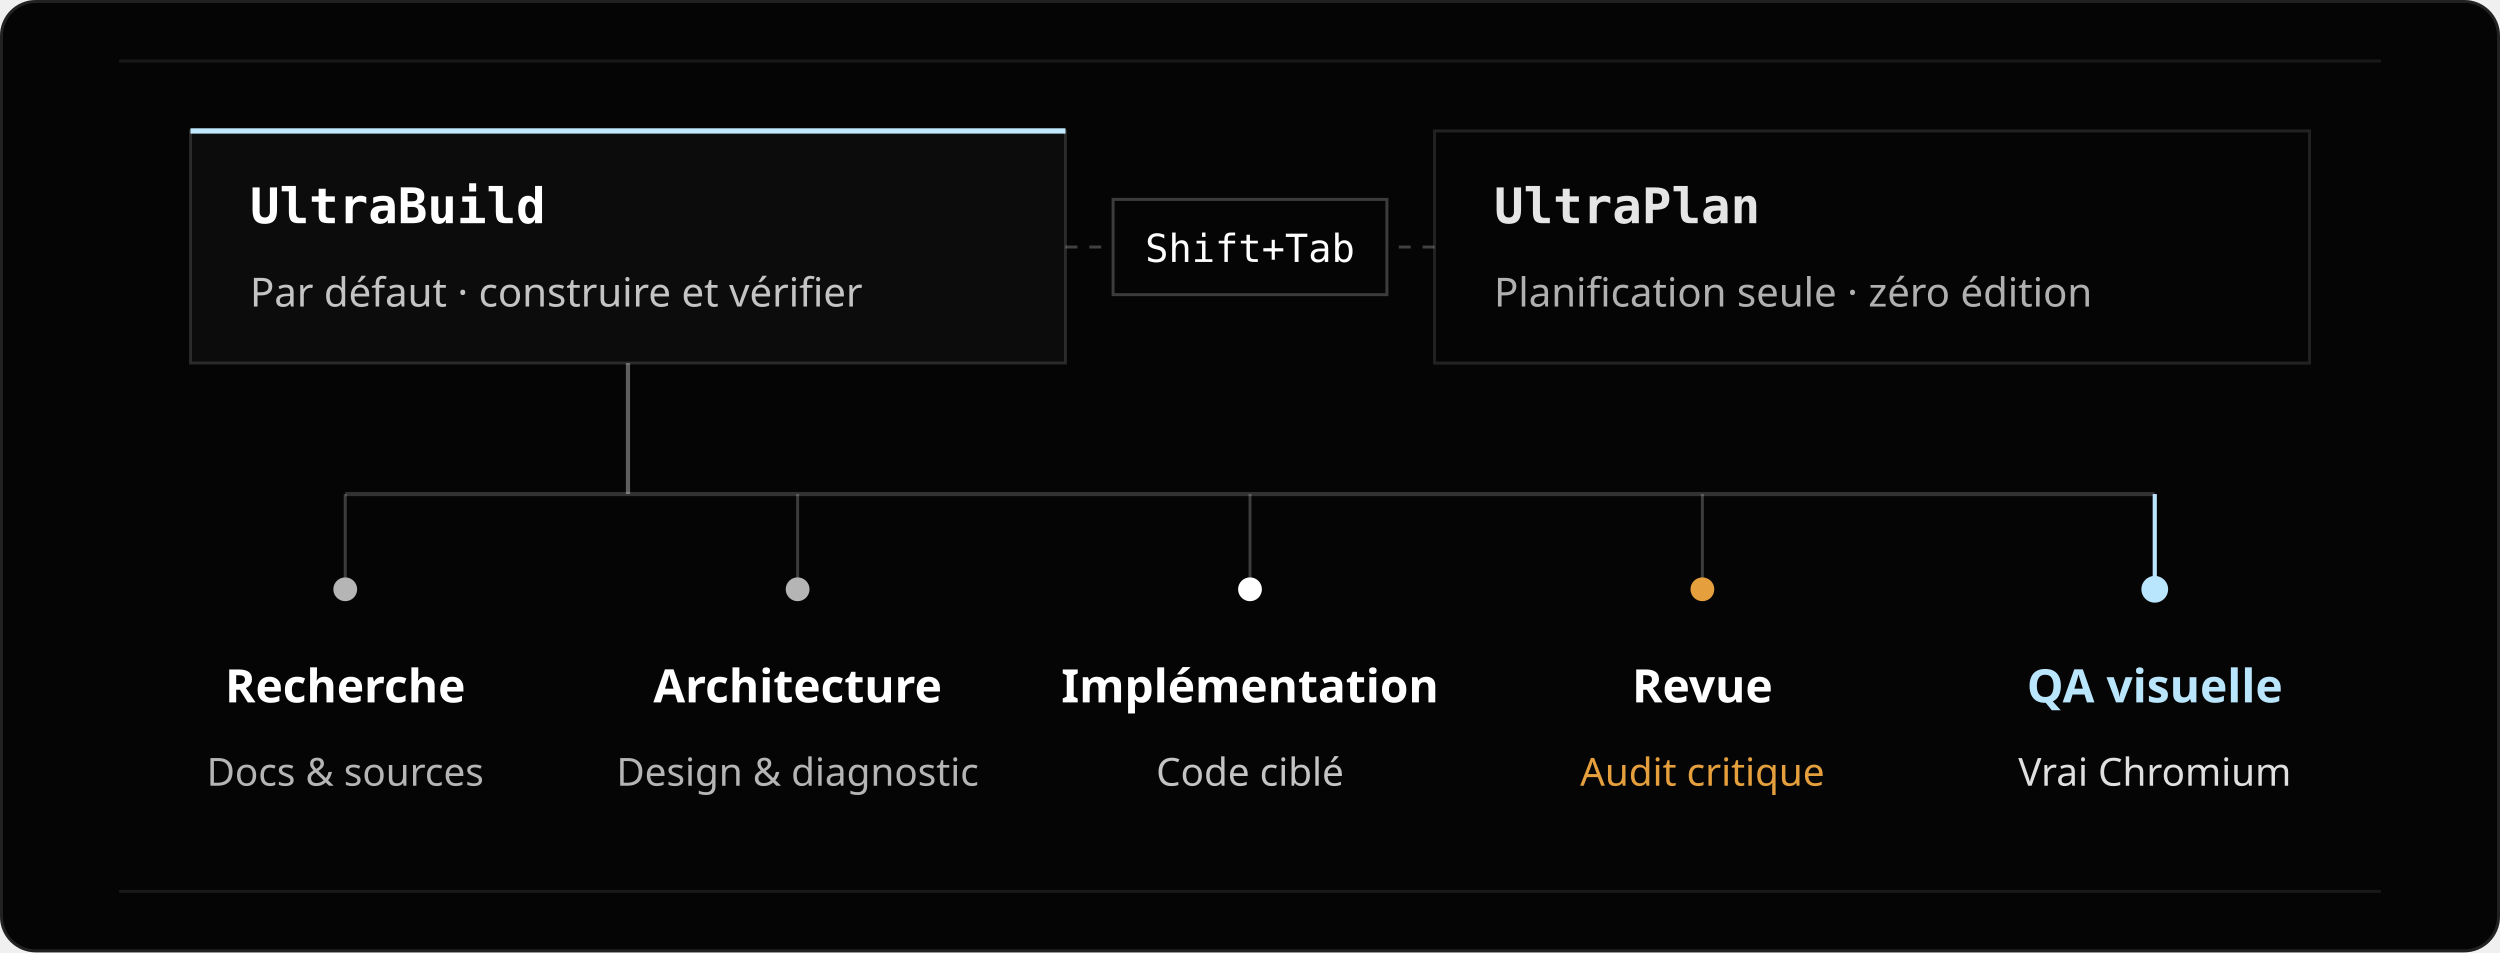
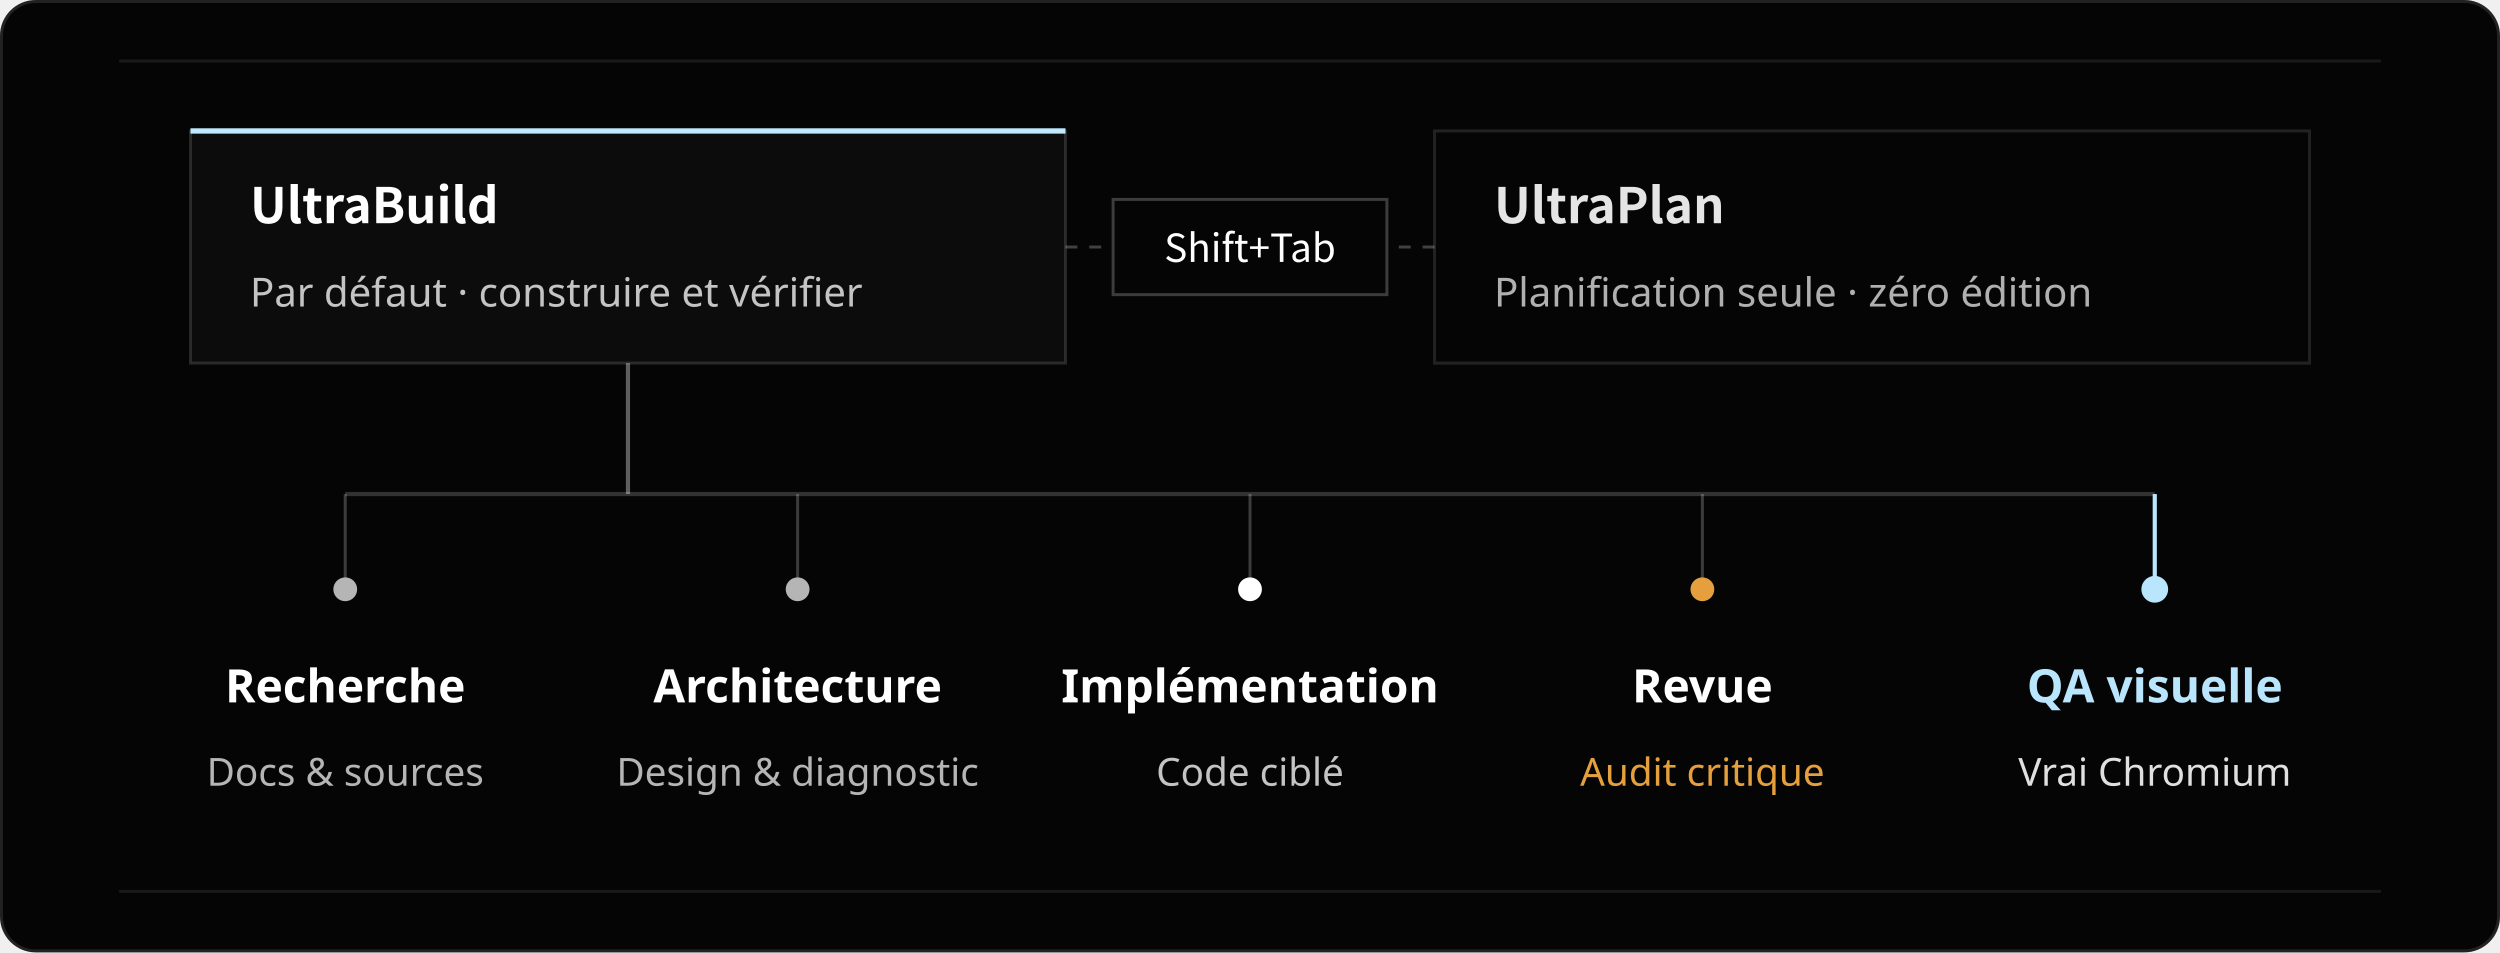
<svg xmlns="http://www.w3.org/2000/svg" viewBox="0 0 840 320" fill="none" direction="ltr" role="img" aria-label="Deux rôles principaux UltraBuild et UltraPlan et 5 spécialistes">
  <rect width="840" height="320" rx="12" fill="#050505" />
  <rect x="0.5" y="0.5" width="839" height="319" rx="11.5" stroke="#FFFFFF" stroke-opacity="0.12" />
  <g transform="translate(40, 20)">
    <line x1="0" y1="0.5" x2="760" y2="0.5" stroke="#FFFFFF" stroke-opacity="0.08" />
    <line x1="0" y1="279.5" x2="760" y2="279.5" stroke="#FFFFFF" stroke-opacity="0.08" />
    <line x1="24" y1="24" x2="318" y2="24" stroke="#BAE6FD" stroke-width="1.8" />
    <rect x="24" y="24" width="294" height="78" fill="#FFFFFF" fill-opacity="0.03" stroke="#FFFFFF" stroke-opacity="0.14" />
-     <text x="44" y="55" fill="#FFFFFF" font-family="ui-monospace, SFMono-Regular, Menlo, Consolas, 'DejaVu Sans Mono', 'Noto Sans Arabic', 'PingFang SC', 'Noto Sans CJK SC', 'Noto Sans CJK TC', monospace" font-size="16.5" font-weight="600">UltraBuild</text>
+     <text x="44" y="55" fill="#FFFFFF" font-family="'JetBrains Mono', SFMono-Regular, Menlo, Consolas, 'Noto Sans Arabic', 'Geeza Pro', 'SF Arabic', 'PingFang SC', 'Noto Sans CJK SC', 'Noto Sans CJK TC', 'DejaVu Sans Mono', ui-monospace, monospace" font-size="16.5" font-weight="600">UltraBuild</text>
    <text x="44" y="83" fill="#C4C4C4" font-family="ui-sans-serif, -apple-system, BlinkMacSystemFont, 'Segoe UI', 'Noto Sans', 'Ubuntu Sans', 'Noto Sans Arabic', 'Geeza Pro', 'SF Arabic', 'PingFang SC', 'Hiragino Sans GB', 'Noto Sans CJK SC', 'Noto Sans CJK TC', 'Microsoft YaHei', sans-serif" font-size="13.5">Par défaut · construire et vérifier</text>
    <line x1="318" y1="63" x2="442" y2="63" stroke="#FFFFFF" stroke-opacity="0.24" stroke-dasharray="4 4" />
    <rect x="334" y="47" width="92" height="32" fill="#050505" stroke="#FFFFFF" stroke-opacity="0.22" />
-     <text x="380" y="68" text-anchor="middle" fill="#FFFFFF" font-family="ui-monospace, SFMono-Regular, Menlo, Consolas, 'DejaVu Sans Mono', 'Noto Sans Arabic', 'PingFang SC', 'Noto Sans CJK SC', 'Noto Sans CJK TC', monospace" font-size="13">Shift+Tab</text>
+     <text x="380" y="68" text-anchor="middle" fill="#FFFFFF" font-family="'JetBrains Mono', SFMono-Regular, Menlo, Consolas, 'Noto Sans Arabic', 'Geeza Pro', 'SF Arabic', 'PingFang SC', 'Noto Sans CJK SC', 'Noto Sans CJK TC', 'DejaVu Sans Mono', ui-monospace, monospace" font-size="13">Shift+Tab</text>
    <rect x="442" y="24" width="294" height="78" fill="transparent" stroke="#FFFFFF" stroke-opacity="0.12" />
-     <text x="462" y="55" fill="#E5E5E5" font-family="ui-monospace, SFMono-Regular, Menlo, Consolas, 'DejaVu Sans Mono', 'Noto Sans Arabic', 'PingFang SC', 'Noto Sans CJK SC', 'Noto Sans CJK TC', monospace" font-size="16.5" font-weight="600">UltraPlan</text>
+     <text x="462" y="55" fill="#E5E5E5" font-family="'JetBrains Mono', SFMono-Regular, Menlo, Consolas, 'Noto Sans Arabic', 'Geeza Pro', 'SF Arabic', 'PingFang SC', 'Noto Sans CJK SC', 'Noto Sans CJK TC', 'DejaVu Sans Mono', ui-monospace, monospace" font-size="16.5" font-weight="600">UltraPlan</text>
    <text x="462" y="83" fill="#B0B0B0" font-family="ui-sans-serif, -apple-system, BlinkMacSystemFont, 'Segoe UI', 'Noto Sans', 'Ubuntu Sans', 'Noto Sans Arabic', 'Geeza Pro', 'SF Arabic', 'PingFang SC', 'Hiragino Sans GB', 'Noto Sans CJK SC', 'Noto Sans CJK TC', 'Microsoft YaHei', sans-serif" font-size="13.5">Planification seule · zéro édition</text>
    <line x1="171" y1="102" x2="171" y2="146" stroke="#FFFFFF" stroke-opacity="0.36" stroke-width="1.4" />
    <line x1="76" y1="146" x2="684" y2="146" stroke="#FFFFFF" stroke-opacity="0.18" stroke-width="1.4" />
    <line x1="76" y1="146" x2="76" y2="178" stroke="#FFFFFF" stroke-opacity="0.22" />
    <line x1="228" y1="146" x2="228" y2="178" stroke="#FFFFFF" stroke-opacity="0.22" />
    <line x1="380" y1="146" x2="380" y2="178" stroke="#FFFFFF" stroke-opacity="0.22" />
    <line x1="532" y1="146" x2="532" y2="178" stroke="#FFFFFF" stroke-opacity="0.22" />
    <line x1="684" y1="146" x2="684" y2="178" stroke="#BAE6FD" stroke-width="1.4" />
    <circle cx="76" cy="178" r="4" fill="#B5B5B5" />
    <circle cx="228" cy="178" r="4" fill="#B5B5B5" />
    <circle cx="380" cy="178" r="4" fill="#FFFFFF" />
    <circle cx="532" cy="178" r="4" fill="#E5A03D" />
    <circle cx="684" cy="178" r="4.5" fill="#BAE6FD" />
    <g font-family="ui-sans-serif, -apple-system, BlinkMacSystemFont, 'Segoe UI', 'Noto Sans', 'Ubuntu Sans', 'Noto Sans Arabic', 'Geeza Pro', 'SF Arabic', 'PingFang SC', 'Hiragino Sans GB', 'Noto Sans CJK SC', 'Noto Sans CJK TC', 'Microsoft YaHei', sans-serif" text-anchor="middle">
      <text x="76" y="216" fill="#FFFFFF" font-size="15.5" font-weight="600">Recherche</text>
      <text x="76" y="244" fill="#B5B5B5" font-size="13">Docs &amp; sources</text>
      <text x="228" y="216" fill="#FFFFFF" font-size="15.5" font-weight="600">Architecture</text>
      <text x="228" y="244" fill="#B5B5B5" font-size="13">Design &amp; diagnostic</text>
      <text x="380" y="216" fill="#FFFFFF" font-size="15.5" font-weight="600">Implémentation</text>
      <text x="380" y="244" fill="#C4C4C4" font-size="13">Code ciblé</text>
      <text x="532" y="216" fill="#FFFFFF" font-size="15.5" font-weight="600">Revue</text>
      <text x="532" y="244" fill="#E5A03D" font-size="13">Audit critique</text>
      <text x="684" y="216" fill="#BAE6FD" font-size="15.5" font-weight="600">QA visuelle</text>
      <text x="684" y="244" fill="#E0E0E0" font-size="13">Vrai Chromium</text>
    </g>
  </g>
</svg>
